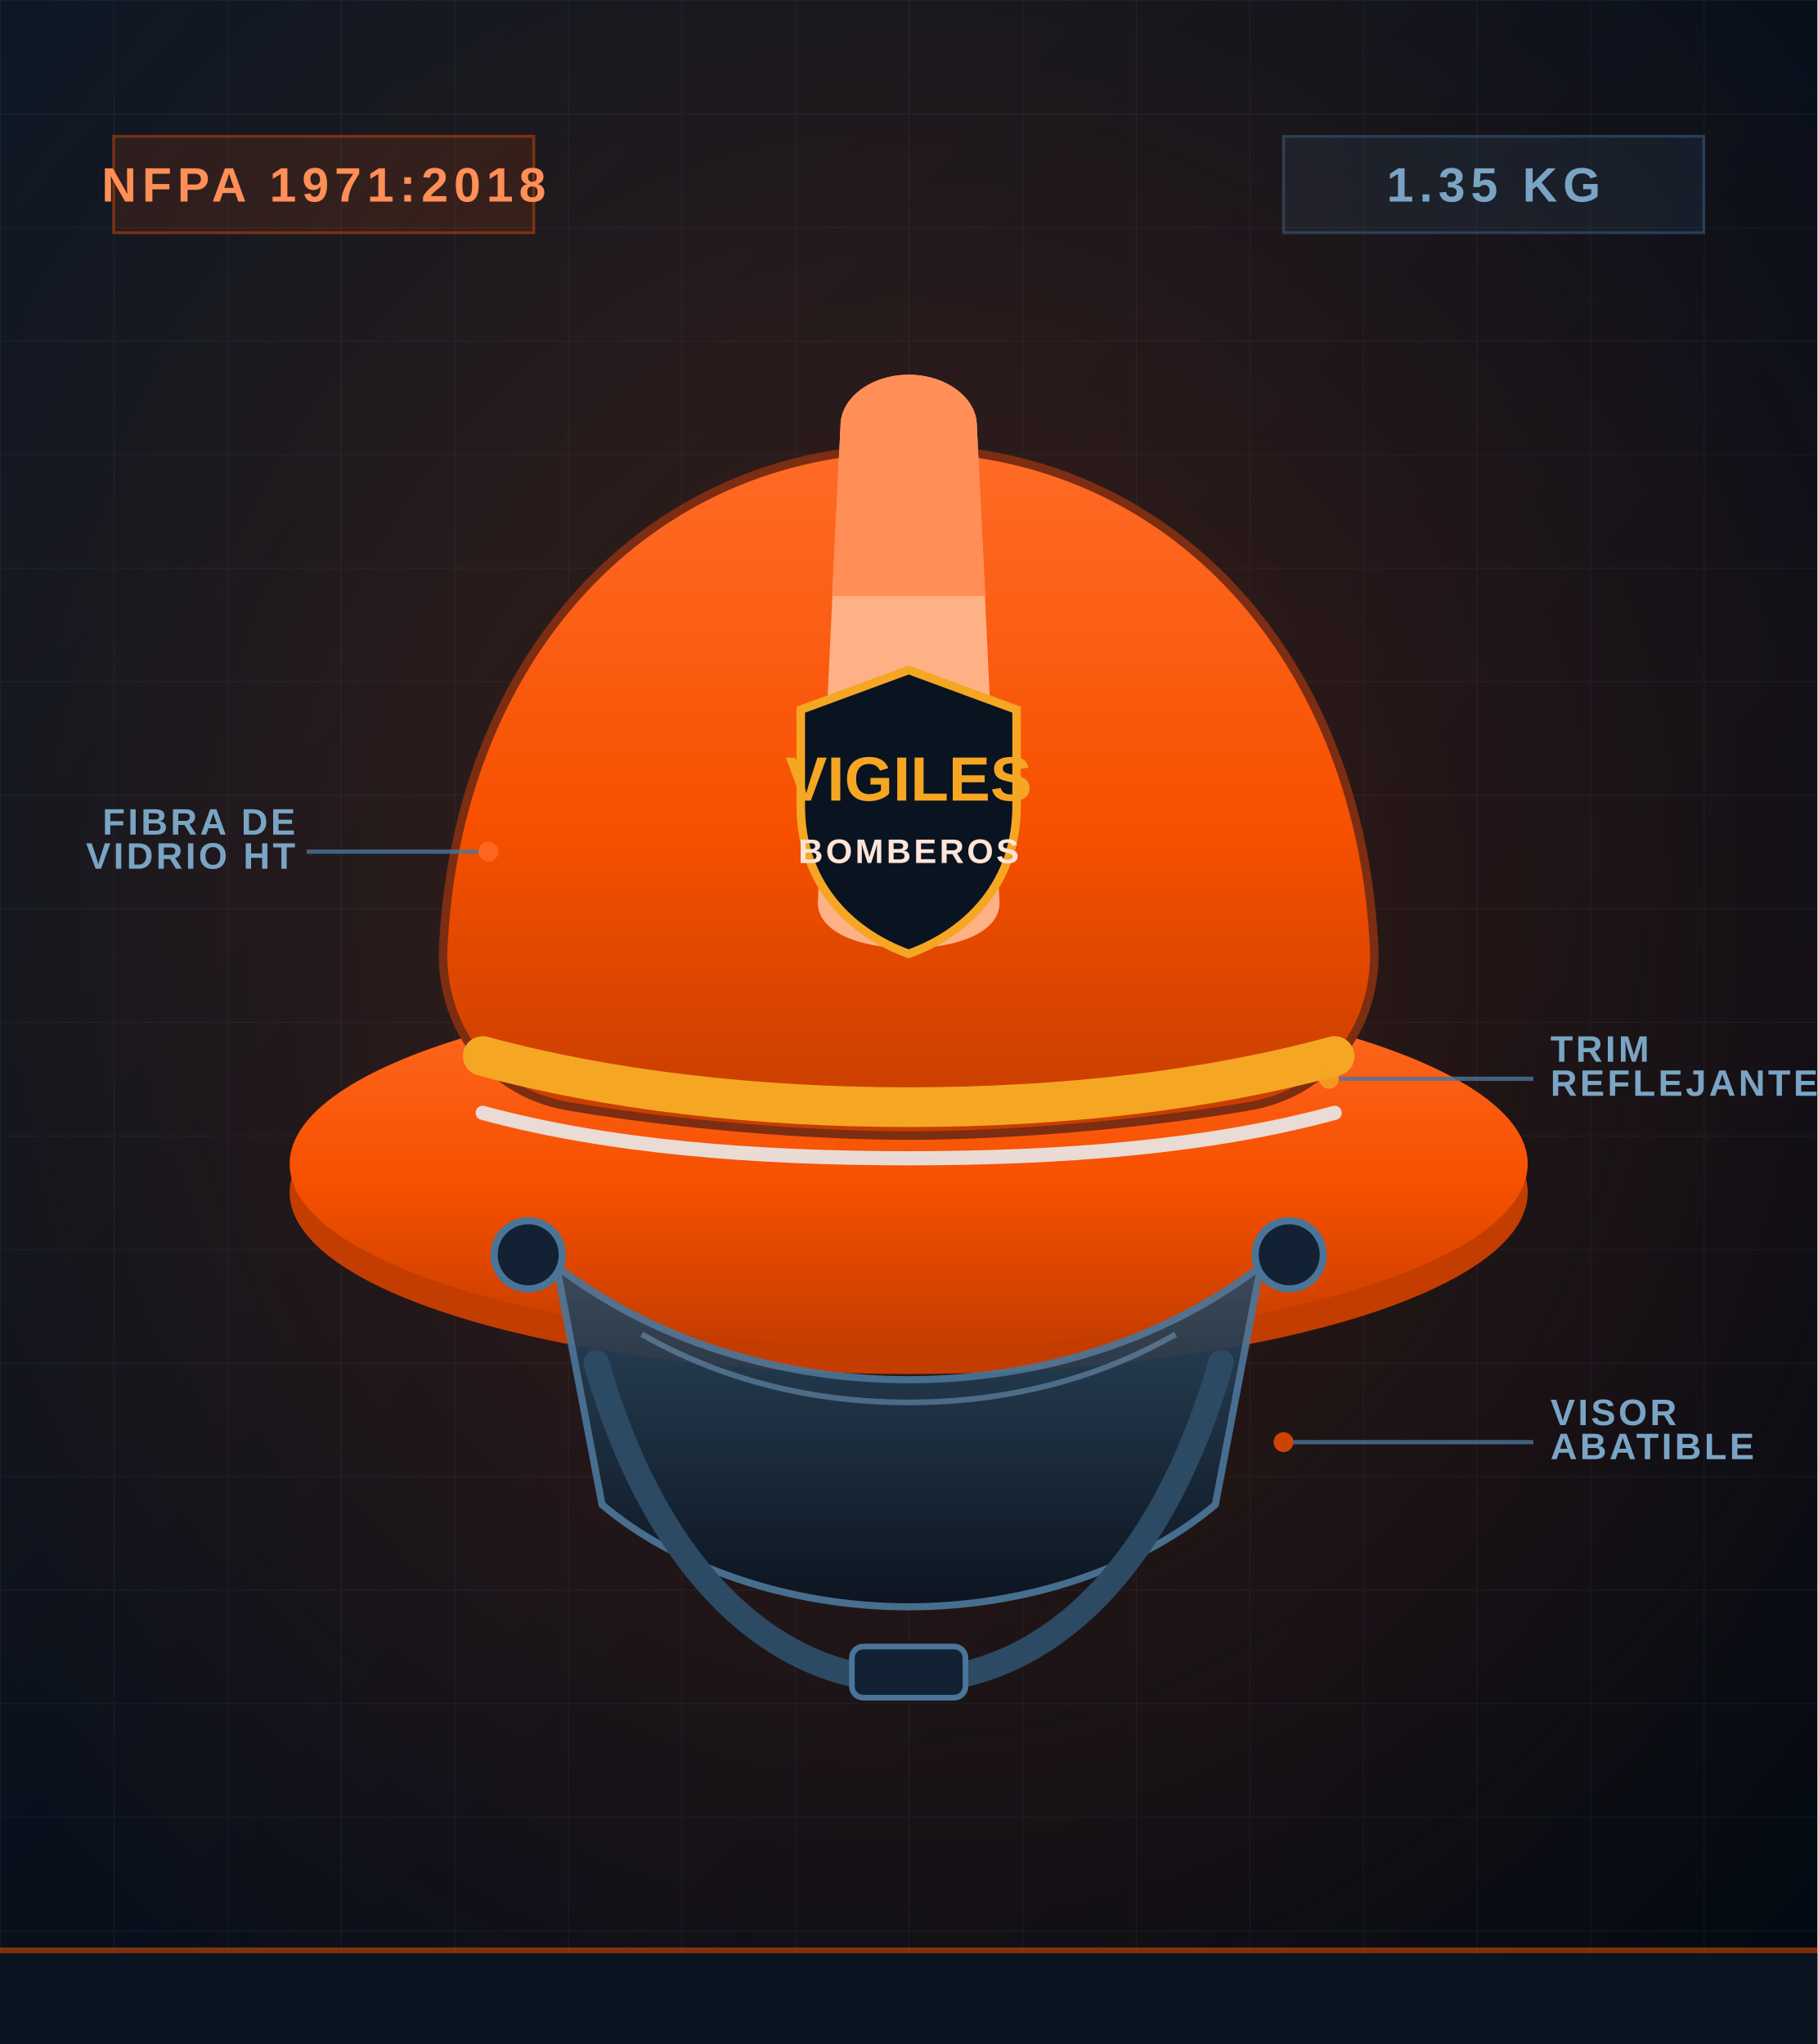
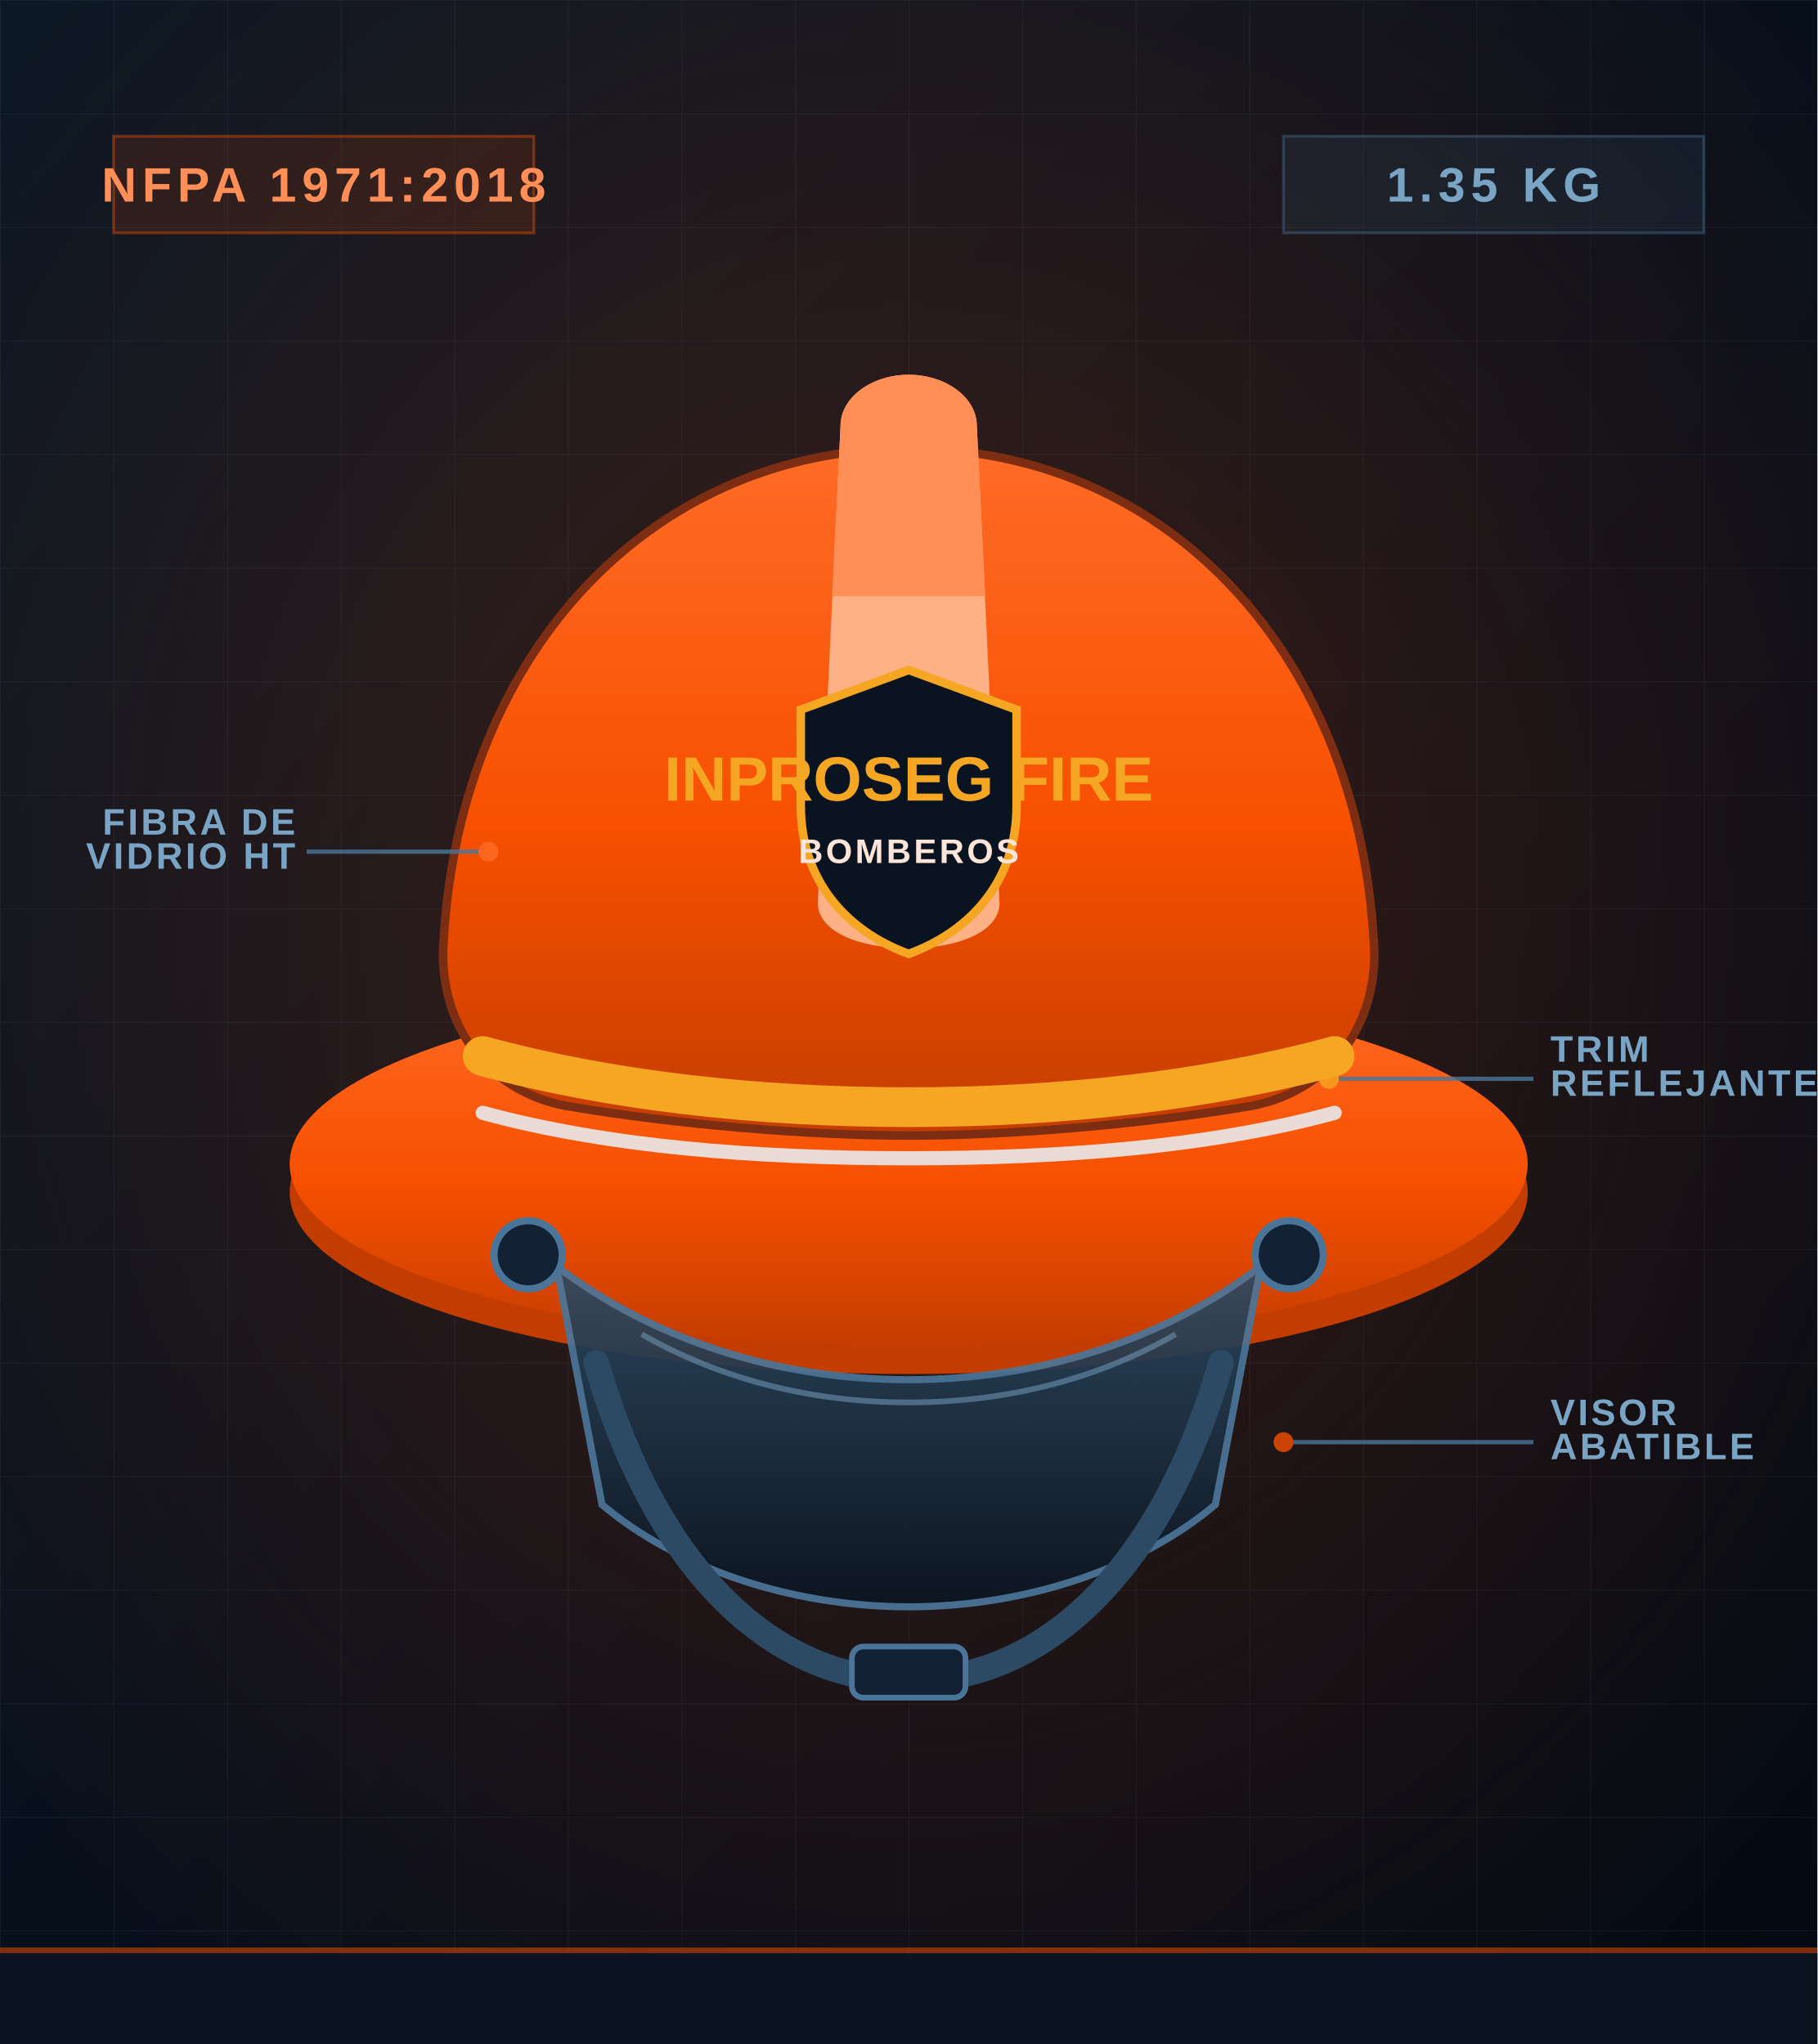
<svg xmlns="http://www.w3.org/2000/svg" viewBox="0 0 640 720" role="img" aria-label="Casco para bombero certificado NFPA 1970 con visor integrado">
  <defs>
    <linearGradient id="bgGradC" x1="0" y1="0" x2="1" y2="1">
      <stop offset="0" stop-color="#0C1825" />
      <stop offset="0.6" stop-color="#070E1A" />
      <stop offset="1" stop-color="#040A12" />
    </linearGradient>
    <radialGradient id="glowC" cx="0.5" cy="0.45" r="0.65">
      <stop offset="0" stop-color="#F75000" stop-opacity="0.22" />
      <stop offset="1" stop-color="#F75000" stop-opacity="0" />
    </radialGradient>
    <linearGradient id="shellGrad" x1="0" y1="0" x2="0" y2="1">
      <stop offset="0" stop-color="#FF6B26" />
      <stop offset="0.55" stop-color="#F75000" />
      <stop offset="1" stop-color="#C43D00" />
    </linearGradient>
    <linearGradient id="visorGrad" x1="0" y1="0" x2="0" y2="1">
      <stop offset="0" stop-color="#2C4A63" />
      <stop offset="1" stop-color="#0A1420" />
    </linearGradient>
    <pattern id="gridC" width="40" height="40" patternUnits="userSpaceOnUse">
      <path d="M40 0H0V40" fill="none" stroke="#7AA4C4" stroke-width="0.6" opacity="0.08" />
    </pattern>
  </defs>
  <rect width="640" height="720" fill="url(#bgGradC)" />
  <rect width="640" height="720" fill="url(#gridC)" />
  <rect width="640" height="720" fill="url(#glowC)" />
  <g>
    <ellipse cx="320" cy="420" rx="218" ry="64" fill="#C43D00" />
    <ellipse cx="320" cy="410" rx="218" ry="64" fill="url(#shellGrad)" />
    <path d="M320 158c-92 0-160 74-164 178 0 28 18 50 46 54 36 6 82 10 118 10s82-4 118-10c28-4 46-26 46-54-4-104-72-178-164-178z" fill="url(#shellGrad)" stroke="#7C2D12" stroke-width="3" />
    <path d="M296 150c0-10 11-18 24-18s24 8 24 18l8 168c0 10-14 16-32 16s-32-6-32-16z" fill="#FFB186" />
    <path d="M296 150c0-10 11-18 24-18s24 8 24 18l3 60h-54z" fill="#FF8F57" />
    <g>
      <path d="M320 236l38 14v34c0 26-16 44-38 52-22-8-38-26-38-52v-34z" fill="#0A1420" stroke="#F5A623" stroke-width="3" />
-       <text x="320" y="282" text-anchor="middle" font-family="Rajdhani, Arial, sans-serif" font-weight="700" font-size="22" fill="#F5A623">VIGILES</text>
+       <text x="320" y="282" text-anchor="middle" font-family="Rajdhani, Arial, sans-serif" font-weight="700" font-size="22" fill="#F5A623">INPROSEG FIRE</text>
      <text x="320" y="304" text-anchor="middle" font-family="Rajdhani, Arial, sans-serif" font-weight="700" font-size="12" fill="#FFE5D9" letter-spacing="1">BOMBEROS</text>
    </g>
    <path d="M170 372c44 12 96 18 150 18s106-6 150-18" fill="none" stroke="#F5A623" stroke-width="14" stroke-linecap="round" />
    <path d="M170 392c44 12 96 16 150 16s106-4 150-16" fill="none" stroke="#E8F2F9" stroke-width="5" stroke-linecap="round" opacity="0.85" />
    <path d="M196 446c34 26 78 40 124 40s90-14 124-40l-16 84c-26 22-66 36-108 36s-82-14-108-36z" fill="url(#visorGrad)" opacity="0.92" stroke="#4A7599" stroke-width="2.5" />
    <path d="M226 470c28 16 60 24 94 24s66-8 94-24" fill="none" stroke="#7AA4C4" stroke-width="2" opacity="0.5" />
    <circle cx="186" cy="442" r="12" fill="#122133" stroke="#4A7599" stroke-width="2.5" />
    <circle cx="454" cy="442" r="12" fill="#122133" stroke="#4A7599" stroke-width="2.5" />
    <path d="M210 480c20 70 60 112 110 112s90-42 110-112" fill="none" stroke="#2C4A63" stroke-width="9" stroke-linecap="round" />
    <rect x="300" y="580" width="40" height="18" rx="4" fill="#122133" stroke="#4A7599" stroke-width="2" />
  </g>
  <g font-family="Rajdhani, Arial, sans-serif" font-weight="700">
    <g>
      <rect x="40" y="48" width="148" height="34" fill="rgba(247,80,0,0.12)" stroke="rgba(247,80,0,0.4)" />
      <text x="114" y="71" text-anchor="middle" font-size="17" fill="#FF8F57" letter-spacing="2">NFPA 1971:2018</text>
    </g>
    <g>
      <rect x="452" y="48" width="148" height="34" fill="rgba(74,117,153,0.12)" stroke="rgba(74,117,153,0.4)" />
      <text x="526" y="71" text-anchor="middle" font-size="17" fill="#7AA4C4" letter-spacing="2">1.35 KG</text>
    </g>
    <g stroke="#4A7599" stroke-width="1.5" opacity="0.8">
      <path d="M468 380h72" />
      <circle cx="468" cy="380" r="3.5" fill="#F5A623" stroke="none" />
      <path d="M452 508h88" />
      <circle cx="452" cy="508" r="3.5" fill="#F75000" stroke="none" />
      <path d="M172 300h-64" />
      <circle cx="172" cy="300" r="3.5" fill="#FF6B26" stroke="none" />
    </g>
    <text x="546" y="374" font-size="13" fill="#7AA4C4" letter-spacing="1">TRIM</text>
    <text x="546" y="386" font-size="13" fill="#7AA4C4" letter-spacing="1">REFLEJANTE</text>
    <text x="546" y="502" font-size="13" fill="#7AA4C4" letter-spacing="1">VISOR</text>
    <text x="546" y="514" font-size="13" fill="#7AA4C4" letter-spacing="1">ABATIBLE</text>
    <text x="104" y="294" text-anchor="end" font-size="13" fill="#7AA4C4" letter-spacing="1">FIBRA DE</text>
    <text x="104" y="306" text-anchor="end" font-size="13" fill="#7AA4C4" letter-spacing="1">VIDRIO HT</text>
  </g>
  <rect x="0" y="688" width="640" height="32" fill="#0A1420" />
  <rect x="0" y="686" width="640" height="2" fill="#F75000" opacity="0.5" />
</svg>
